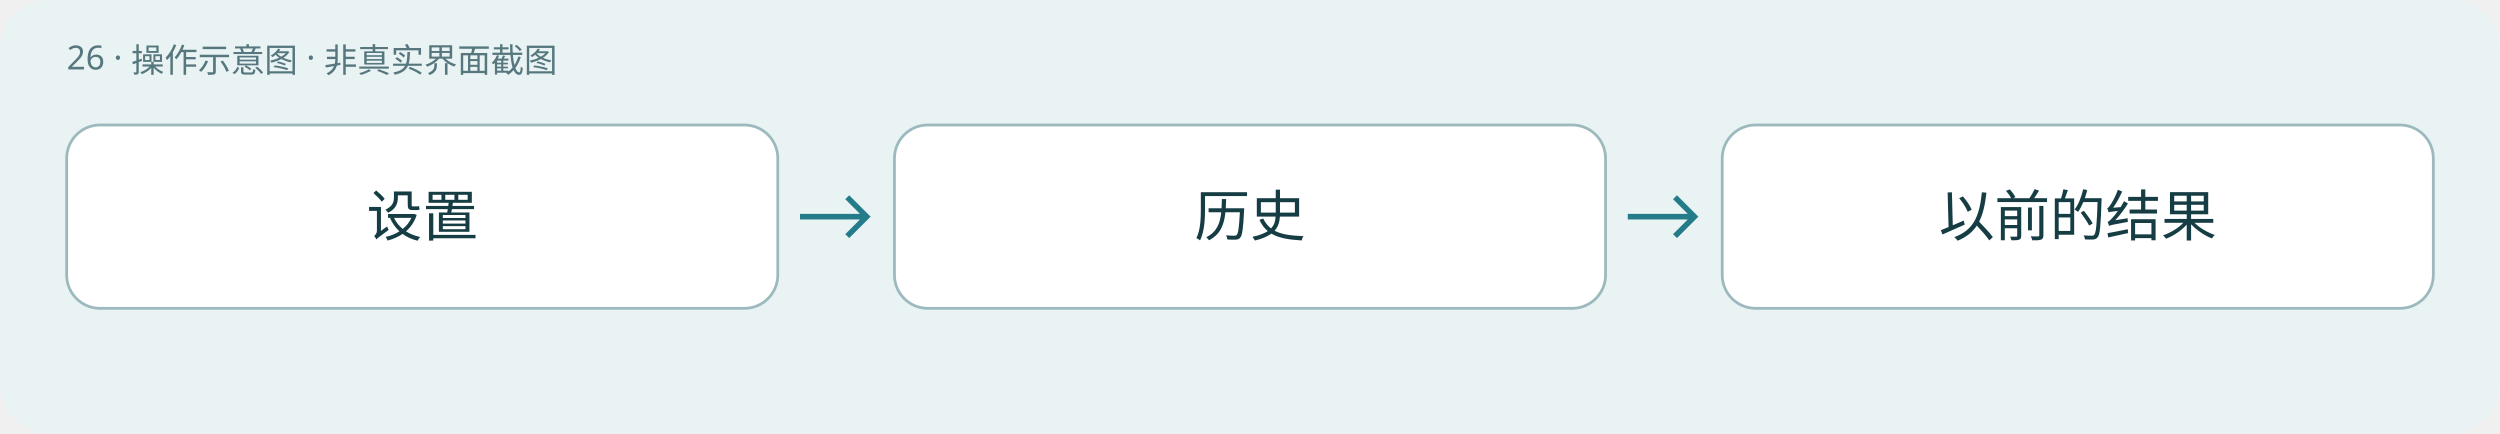
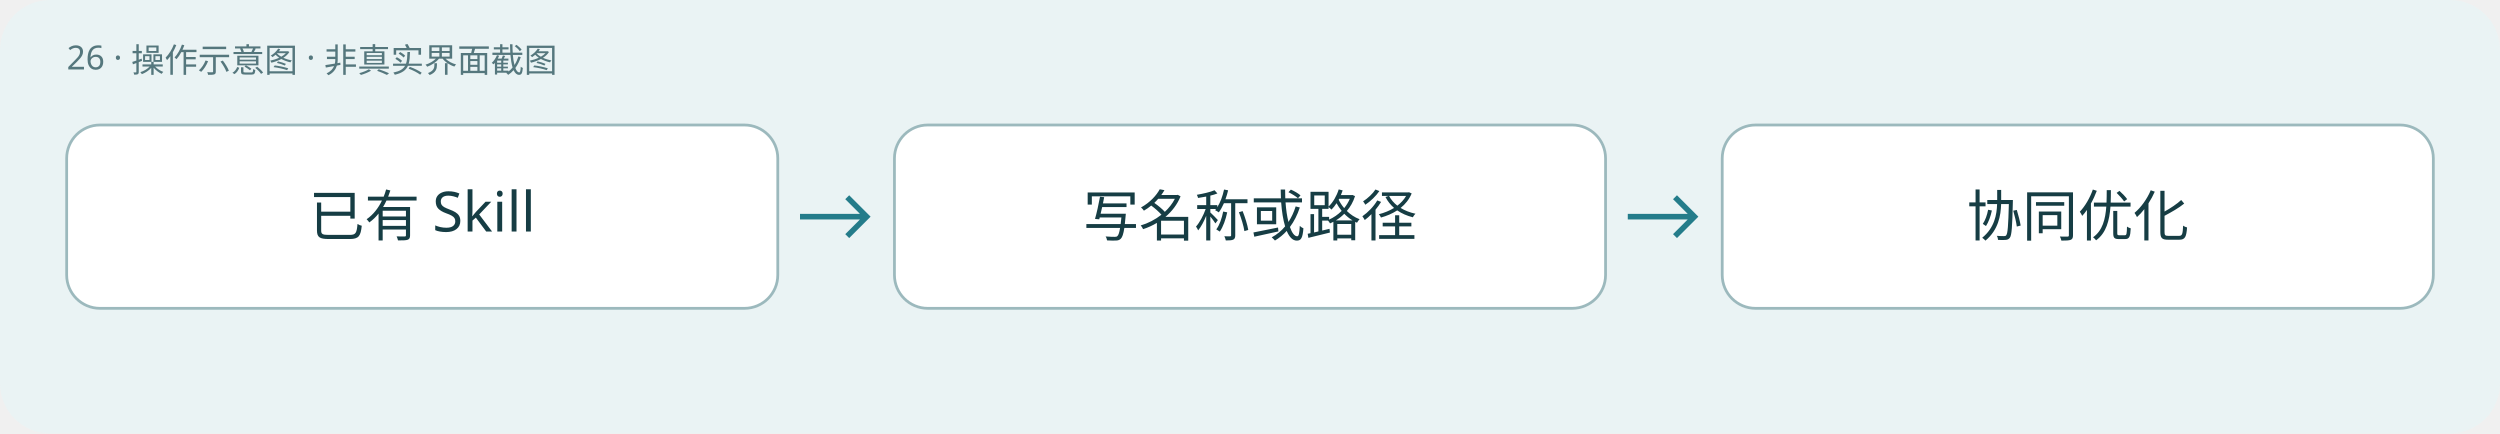
<svg xmlns="http://www.w3.org/2000/svg" viewBox="0 0 900 156" role="img">
  <rect width="900" height="156" rx="18" fill="#eaf3f4" />
  <rect x="24" y="45" width="256" height="66" rx="12" fill="white" stroke="#9cb9bd" />
-   <text x="152" y="85" text-anchor="middle" font-family="Microsoft YaHei,PingFang SC,sans-serif" font-size="20" fill="#163d44">设置</text>
+   <text x="152" y="85" text-anchor="middle" font-family="Microsoft YaHei,PingFang SC,sans-serif" font-size="20" fill="#163d44">已有 Skill</text>
  <path d="M288 78 h24 m-7 -7 7 7 -7 7" fill="none" stroke="#247c8a" stroke-width="2" />
  <rect x="322" y="45" width="256" height="66" rx="12" fill="white" stroke="#9cb9bd" />
-   <text x="450" y="85" text-anchor="middle" font-family="Microsoft YaHei,PingFang SC,sans-serif" font-size="20" fill="#163d44">历史</text>
+   <text x="450" y="85" text-anchor="middle" font-family="Microsoft YaHei,PingFang SC,sans-serif" font-size="20" fill="#163d44">写名称或路径</text>
  <path d="M586 78 h24 m-7 -7 7 7 -7 7" fill="none" stroke="#247c8a" stroke-width="2" />
  <rect x="620" y="45" width="256" height="66" rx="12" fill="white" stroke="#9cb9bd" />
-   <text x="748" y="85" text-anchor="middle" font-family="Microsoft YaHei,PingFang SC,sans-serif" font-size="20" fill="#163d44">以前的结果</text>
+   <text x="748" y="85" text-anchor="middle" font-family="Microsoft YaHei,PingFang SC,sans-serif" font-size="20" fill="#163d44">协同优化</text>
  <text x="24" y="25" font-family="sans-serif" font-size="12" fill="#55777d">26 · 操作示意图 · 非真实界面截图</text>
</svg>
